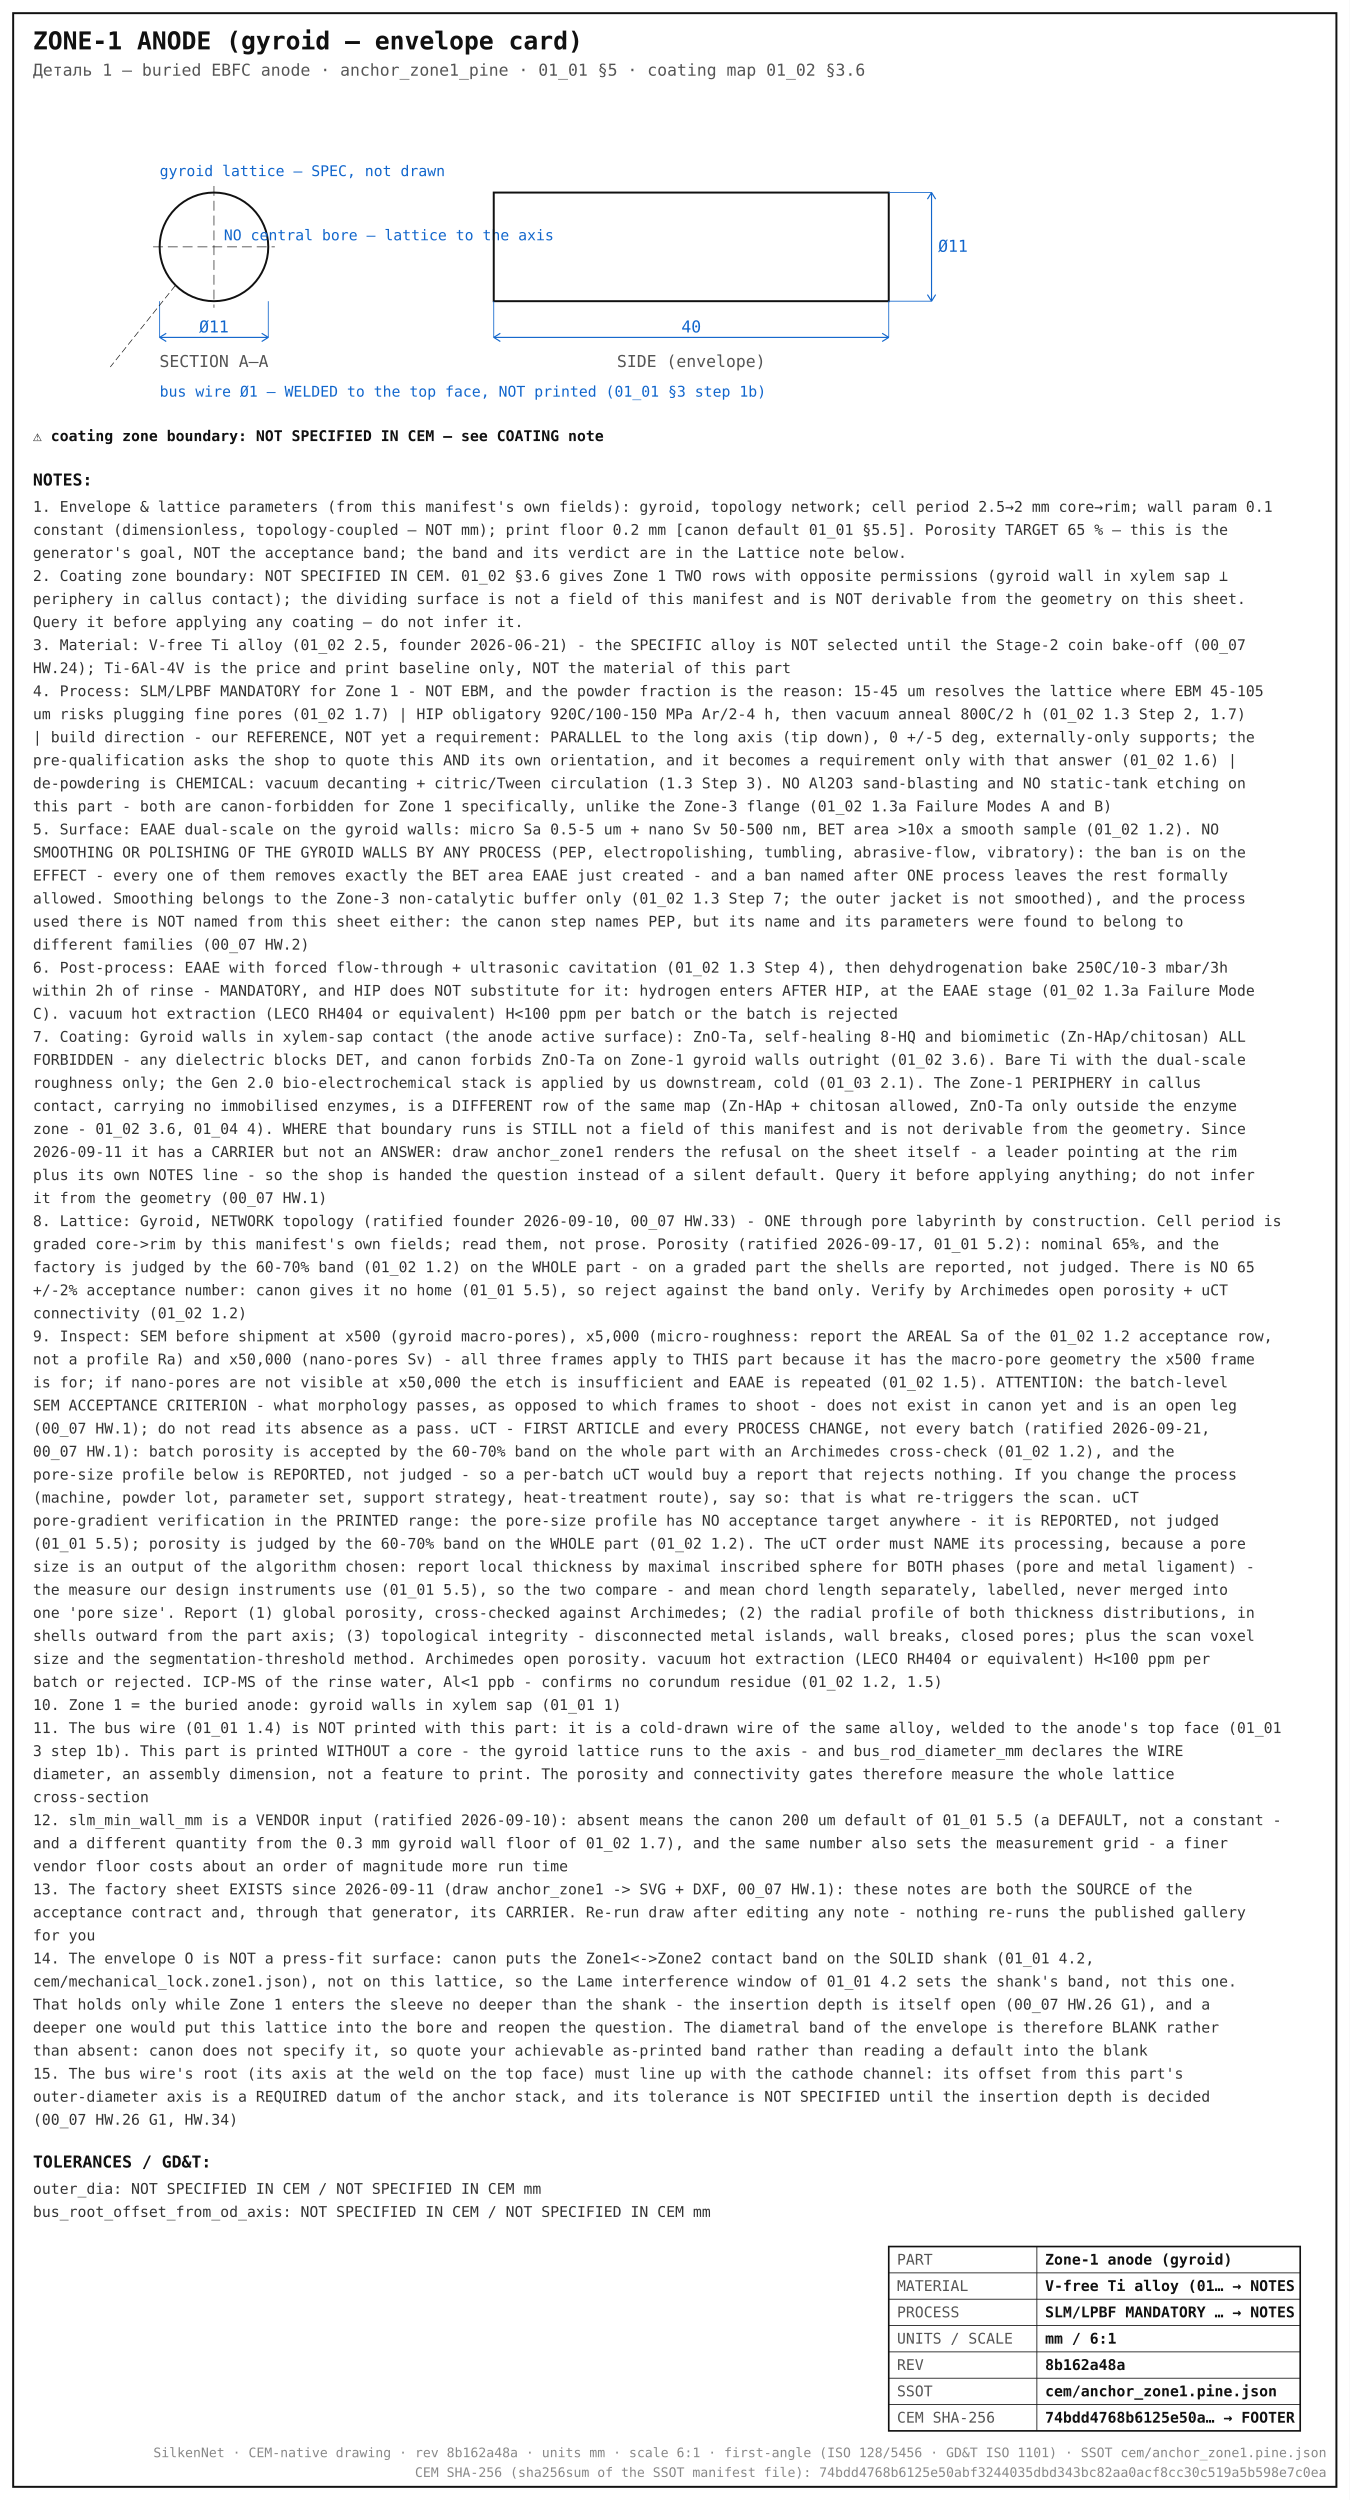
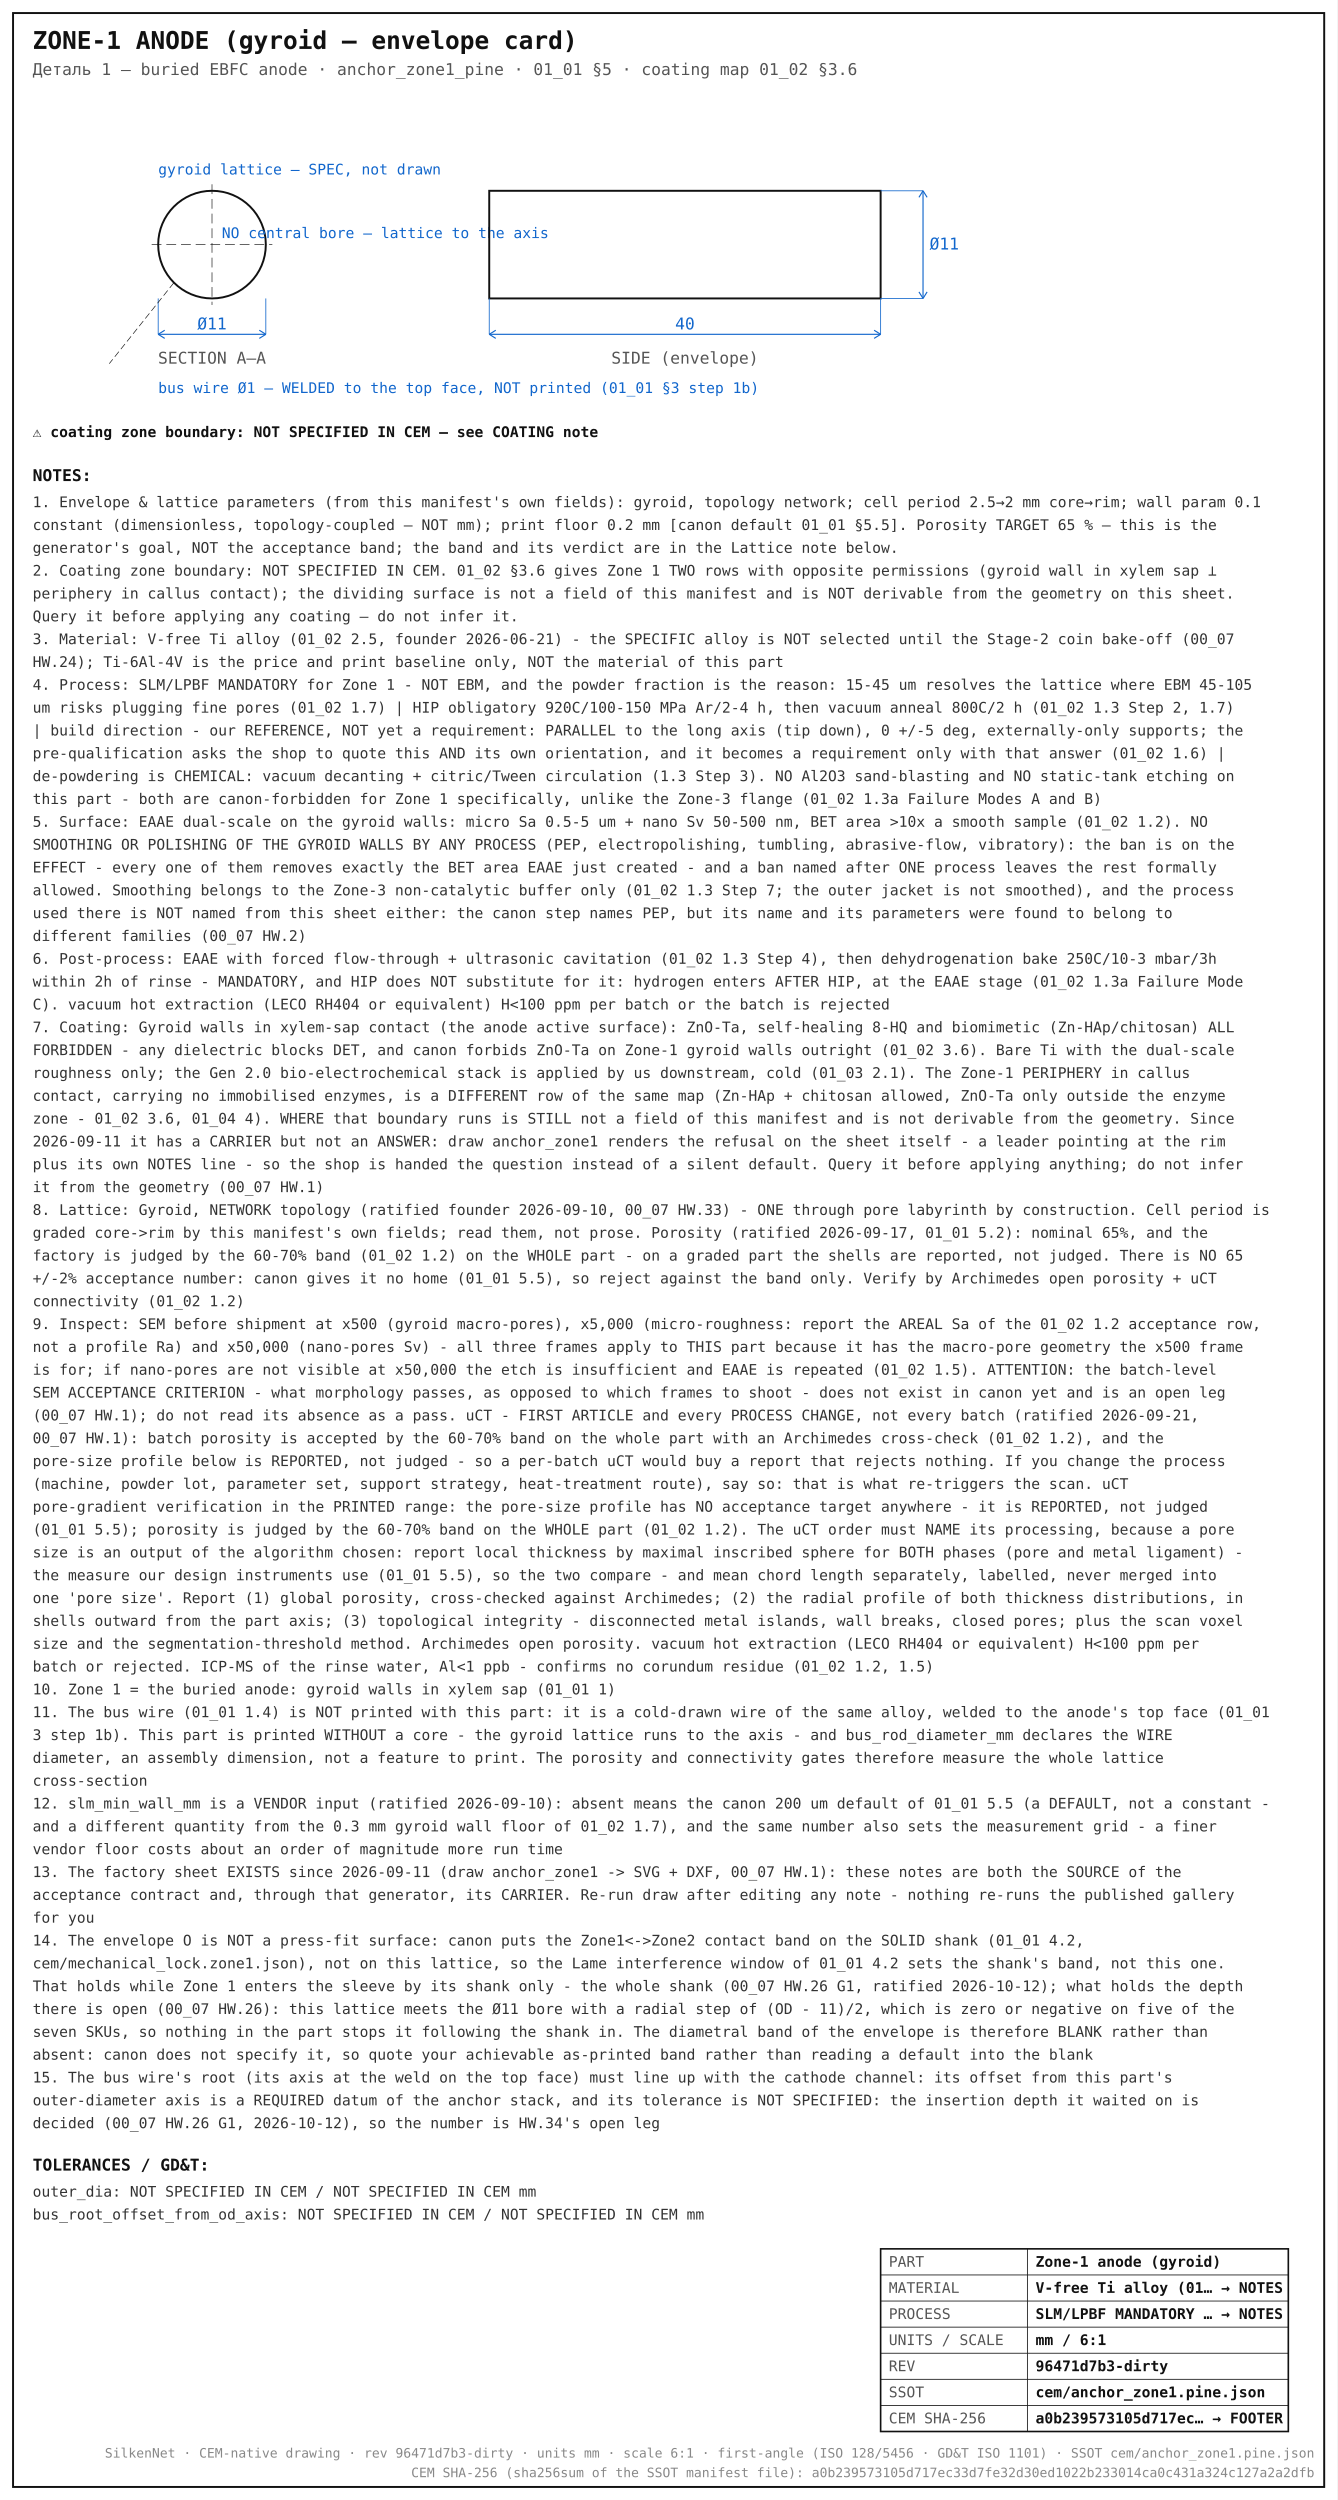
- <svg xmlns="http://www.w3.org/2000/svg" width="820" height="1519" viewBox="0 0 820 1519">
-   <rect x="0" y="0" width="820" height="1519" fill="white" />
-   <rect x="8" y="8" width="804" height="1503" fill="none" stroke="#111" stroke-width="1.2" />
+ <svg xmlns="http://www.w3.org/2000/svg" width="820" height="1533" viewBox="0 0 820 1533">
+   <rect x="0" y="0" width="820" height="1533" fill="white" />
+   <rect x="8" y="8" width="804" height="1517" fill="none" stroke="#111" stroke-width="1.2" />
  <text x="20" y="30" font-family="monospace" font-size="15" text-anchor="start" fill="#111" font-weight="bold">ZONE-1 ANODE  (gyroid — envelope card)</text>
  <text x="20" y="46" font-family="monospace" font-size="10" text-anchor="start" fill="#555" font-weight="normal">Деталь 1 — buried EBFC anode · anchor_zone1_pine · 01_01 §5 · coating map 01_02 §3.6</text>
  <circle cx="130" cy="150" r="33" fill="none" stroke="#111" stroke-width="1.2" />
  <line x1="93" y1="150" x2="167" y2="150" stroke="#111" stroke-width="0.4" stroke-dasharray="6 3" />
  <line x1="130" y1="113" x2="130" y2="187" stroke="#111" stroke-width="0.4" stroke-dasharray="6 3" />
  <text x="130" y="223" font-family="monospace" font-size="10" text-anchor="middle" fill="#555" font-weight="normal">SECTION A–A</text>
  <line x1="97" y1="183" x2="97" y2="205" stroke="#1166cc" stroke-width="0.5" />
  <line x1="163" y1="183" x2="163" y2="205" stroke="#1166cc" stroke-width="0.5" />
  <line x1="97" y1="205" x2="163" y2="205" stroke="#1166cc" stroke-width="0.7" />
  <line x1="97" y1="205" x2="101" y2="202.5" stroke="#1166cc" stroke-width="0.7" />
  <line x1="97" y1="205" x2="101" y2="207.5" stroke="#1166cc" stroke-width="0.7" />
  <line x1="163" y1="205" x2="159" y2="202.5" stroke="#1166cc" stroke-width="0.7" />
  <line x1="163" y1="205" x2="159" y2="207.5" stroke="#1166cc" stroke-width="0.7" />
  <text x="130" y="202" font-family="monospace" font-size="10" text-anchor="middle" fill="#1166cc" font-weight="normal">Ø11</text>
  <text x="136" y="146" font-family="monospace" font-size="9" text-anchor="start" fill="#1166cc" font-weight="normal">NO central bore — lattice to the axis</text>
  <text x="97" y="241" font-family="monospace" font-size="9" text-anchor="start" fill="#1166cc" font-weight="normal">bus wire Ø1 — WELDED to the top face, NOT printed (01_01 §3 step 1b)</text>
  <text x="97" y="107" font-family="monospace" font-size="9" text-anchor="start" fill="#1166cc" font-weight="normal">gyroid lattice — SPEC, not drawn</text>
  <line x1="106.57" y1="173.43" x2="67" y2="223" stroke="#111" stroke-width="0.4" stroke-dasharray="4 2" />
  <text x="20" y="268" font-family="monospace" font-size="9" text-anchor="start" fill="#111" font-weight="bold">⚠ coating zone boundary: NOT SPECIFIED IN CEM — see COATING note</text>
  <rect x="300" y="117" width="240" height="66" fill="none" stroke="#111" stroke-width="1.2" />
  <text x="420" y="223" font-family="monospace" font-size="10" text-anchor="middle" fill="#555" font-weight="normal">SIDE (envelope)</text>
  <line x1="300" y1="183" x2="300" y2="205" stroke="#1166cc" stroke-width="0.5" />
  <line x1="540" y1="183" x2="540" y2="205" stroke="#1166cc" stroke-width="0.5" />
  <line x1="300" y1="205" x2="540" y2="205" stroke="#1166cc" stroke-width="0.7" />
  <line x1="300" y1="205" x2="304" y2="202.5" stroke="#1166cc" stroke-width="0.7" />
  <line x1="300" y1="205" x2="304" y2="207.5" stroke="#1166cc" stroke-width="0.7" />
  <line x1="540" y1="205" x2="536" y2="202.5" stroke="#1166cc" stroke-width="0.7" />
  <line x1="540" y1="205" x2="536" y2="207.5" stroke="#1166cc" stroke-width="0.7" />
  <text x="420" y="202" font-family="monospace" font-size="10" text-anchor="middle" fill="#1166cc" font-weight="normal">40</text>
  <line x1="540" y1="117" x2="566" y2="117" stroke="#1166cc" stroke-width="0.5" />
  <line x1="540" y1="183" x2="566" y2="183" stroke="#1166cc" stroke-width="0.5" />
  <line x1="566" y1="117" x2="566" y2="183" stroke="#1166cc" stroke-width="0.7" />
  <line x1="566" y1="117" x2="563.5" y2="121" stroke="#1166cc" stroke-width="0.7" />
  <line x1="566" y1="117" x2="568.5" y2="121" stroke="#1166cc" stroke-width="0.7" />
  <line x1="566" y1="183" x2="563.5" y2="179" stroke="#1166cc" stroke-width="0.7" />
  <line x1="566" y1="183" x2="568.5" y2="179" stroke="#1166cc" stroke-width="0.7" />
  <text x="570" y="153" font-family="monospace" font-size="10" text-anchor="start" fill="#1166cc" font-weight="normal">Ø11</text>
  <text x="20" y="295" font-family="monospace" font-size="10" text-anchor="start" fill="#111" font-weight="bold">NOTES:</text>
  <text x="20" y="311" font-family="monospace" font-size="9" text-anchor="start" fill="#333" font-weight="normal">1. Envelope &amp; lattice parameters (from this manifest's own fields): gyroid, topology network; cell period 2.5→2 mm core→rim; wall param 0.1</text>
  <text x="20" y="325" font-family="monospace" font-size="9" text-anchor="start" fill="#333" font-weight="normal">   constant (dimensionless, topology-coupled — NOT mm); print floor 0.2 mm [canon default 01_01 §5.5]. Porosity TARGET 65 % — this is the</text>
  <text x="20" y="339" font-family="monospace" font-size="9" text-anchor="start" fill="#333" font-weight="normal">   generator's goal, NOT the acceptance band; the band and its verdict are in the Lattice note below.</text>
  <text x="20" y="353" font-family="monospace" font-size="9" text-anchor="start" fill="#333" font-weight="normal">2. Coating zone boundary: NOT SPECIFIED IN CEM. 01_02 §3.6 gives Zone 1 TWO rows with opposite permissions (gyroid wall in xylem sap ⊥</text>
  <text x="20" y="367" font-family="monospace" font-size="9" text-anchor="start" fill="#333" font-weight="normal">   periphery in callus contact); the dividing surface is not a field of this manifest and is NOT derivable from the geometry on this sheet.</text>
  <text x="20" y="381" font-family="monospace" font-size="9" text-anchor="start" fill="#333" font-weight="normal">   Query it before applying any coating — do not infer it.</text>
  <text x="20" y="395" font-family="monospace" font-size="9" text-anchor="start" fill="#333" font-weight="normal">3. Material: V-free Ti alloy (01_02 2.5, founder 2026-06-21) - the SPECIFIC alloy is NOT selected until the Stage-2 coin bake-off (00_07</text>
  <text x="20" y="409" font-family="monospace" font-size="9" text-anchor="start" fill="#333" font-weight="normal">   HW.24); Ti-6Al-4V is the price and print baseline only, NOT the material of this part</text>
  <text x="20" y="423" font-family="monospace" font-size="9" text-anchor="start" fill="#333" font-weight="normal">4. Process: SLM/LPBF MANDATORY for Zone 1 - NOT EBM, and the powder fraction is the reason: 15-45 um resolves the lattice where EBM 45-105</text>
  <text x="20" y="437" font-family="monospace" font-size="9" text-anchor="start" fill="#333" font-weight="normal">   um risks plugging fine pores (01_02 1.7) | HIP obligatory 920C/100-150 MPa Ar/2-4 h, then vacuum anneal 800C/2 h (01_02 1.3 Step 2, 1.7)</text>
  <text x="20" y="451" font-family="monospace" font-size="9" text-anchor="start" fill="#333" font-weight="normal">   | build direction - our REFERENCE, NOT yet a requirement: PARALLEL to the long axis (tip down), 0 +/-5 deg, externally-only supports; the</text>
  <text x="20" y="465" font-family="monospace" font-size="9" text-anchor="start" fill="#333" font-weight="normal">   pre-qualification asks the shop to quote this AND its own orientation, and it becomes a requirement only with that answer (01_02 1.6) |</text>
  <text x="20" y="479" font-family="monospace" font-size="9" text-anchor="start" fill="#333" font-weight="normal">   de-powdering is CHEMICAL: vacuum decanting + citric/Tween circulation (1.3 Step 3). NO Al2O3 sand-blasting and NO static-tank etching on</text>
  <text x="20" y="493" font-family="monospace" font-size="9" text-anchor="start" fill="#333" font-weight="normal">   this part - both are canon-forbidden for Zone 1 specifically, unlike the Zone-3 flange (01_02 1.3a Failure Modes A and B)</text>
  <text x="20" y="507" font-family="monospace" font-size="9" text-anchor="start" fill="#333" font-weight="normal">5. Surface: EAAE dual-scale on the gyroid walls: micro Sa 0.5-5 um + nano Sv 50-500 nm, BET area &gt;10x a smooth sample (01_02 1.2). NO</text>
  <text x="20" y="521" font-family="monospace" font-size="9" text-anchor="start" fill="#333" font-weight="normal">   SMOOTHING OR POLISHING OF THE GYROID WALLS BY ANY PROCESS (PEP, electropolishing, tumbling, abrasive-flow, vibratory): the ban is on the</text>
  <text x="20" y="535" font-family="monospace" font-size="9" text-anchor="start" fill="#333" font-weight="normal">   EFFECT - every one of them removes exactly the BET area EAAE just created - and a ban named after ONE process leaves the rest formally</text>
  <text x="20" y="549" font-family="monospace" font-size="9" text-anchor="start" fill="#333" font-weight="normal">   allowed. Smoothing belongs to the Zone-3 non-catalytic buffer only (01_02 1.3 Step 7; the outer jacket is not smoothed), and the process</text>
  <text x="20" y="563" font-family="monospace" font-size="9" text-anchor="start" fill="#333" font-weight="normal">   used there is NOT named from this sheet either: the canon step names PEP, but its name and its parameters were found to belong to</text>
  <text x="20" y="577" font-family="monospace" font-size="9" text-anchor="start" fill="#333" font-weight="normal">   different families (00_07 HW.2)</text>
  <text x="20" y="591" font-family="monospace" font-size="9" text-anchor="start" fill="#333" font-weight="normal">6. Post-process: EAAE with forced flow-through + ultrasonic cavitation (01_02 1.3 Step 4), then dehydrogenation bake 250C/10-3 mbar/3h</text>
  <text x="20" y="605" font-family="monospace" font-size="9" text-anchor="start" fill="#333" font-weight="normal">   within 2h of rinse - MANDATORY, and HIP does NOT substitute for it: hydrogen enters AFTER HIP, at the EAAE stage (01_02 1.3a Failure Mode</text>
  <text x="20" y="619" font-family="monospace" font-size="9" text-anchor="start" fill="#333" font-weight="normal">   C). vacuum hot extraction (LECO RH404 or equivalent) H&lt;100 ppm per batch or the batch is rejected</text>
  <text x="20" y="633" font-family="monospace" font-size="9" text-anchor="start" fill="#333" font-weight="normal">7. Coating: Gyroid walls in xylem-sap contact (the anode active surface): ZnO-Ta, self-healing 8-HQ and biomimetic (Zn-HAp/chitosan) ALL</text>
  <text x="20" y="647" font-family="monospace" font-size="9" text-anchor="start" fill="#333" font-weight="normal">   FORBIDDEN - any dielectric blocks DET, and canon forbids ZnO-Ta on Zone-1 gyroid walls outright (01_02 3.6). Bare Ti with the dual-scale</text>
  <text x="20" y="661" font-family="monospace" font-size="9" text-anchor="start" fill="#333" font-weight="normal">   roughness only; the Gen 2.0 bio-electrochemical stack is applied by us downstream, cold (01_03 2.1). The Zone-1 PERIPHERY in callus</text>
  <text x="20" y="675" font-family="monospace" font-size="9" text-anchor="start" fill="#333" font-weight="normal">   contact, carrying no immobilised enzymes, is a DIFFERENT row of the same map (Zn-HAp + chitosan allowed, ZnO-Ta only outside the enzyme</text>
  <text x="20" y="689" font-family="monospace" font-size="9" text-anchor="start" fill="#333" font-weight="normal">   zone - 01_02 3.6, 01_04 4). WHERE that boundary runs is STILL not a field of this manifest and is not derivable from the geometry. Since</text>
  <text x="20" y="703" font-family="monospace" font-size="9" text-anchor="start" fill="#333" font-weight="normal">   2026-09-11 it has a CARRIER but not an ANSWER: draw anchor_zone1 renders the refusal on the sheet itself - a leader pointing at the rim</text>
  <text x="20" y="717" font-family="monospace" font-size="9" text-anchor="start" fill="#333" font-weight="normal">   plus its own NOTES line - so the shop is handed the question instead of a silent default. Query it before applying anything; do not infer</text>
  <text x="20" y="731" font-family="monospace" font-size="9" text-anchor="start" fill="#333" font-weight="normal">   it from the geometry (00_07 HW.1)</text>
  <text x="20" y="745" font-family="monospace" font-size="9" text-anchor="start" fill="#333" font-weight="normal">8. Lattice: Gyroid, NETWORK topology (ratified founder 2026-09-10, 00_07 HW.33) - ONE through pore labyrinth by construction. Cell period is</text>
  <text x="20" y="759" font-family="monospace" font-size="9" text-anchor="start" fill="#333" font-weight="normal">   graded core-&gt;rim by this manifest's own fields; read them, not prose. Porosity (ratified 2026-09-17, 01_01 5.2): nominal 65%, and the</text>
  <text x="20" y="773" font-family="monospace" font-size="9" text-anchor="start" fill="#333" font-weight="normal">   factory is judged by the 60-70% band (01_02 1.2) on the WHOLE part - on a graded part the shells are reported, not judged. There is NO 65</text>
  <text x="20" y="787" font-family="monospace" font-size="9" text-anchor="start" fill="#333" font-weight="normal">   +/-2% acceptance number: canon gives it no home (01_01 5.5), so reject against the band only. Verify by Archimedes open porosity + uCT</text>
  <text x="20" y="801" font-family="monospace" font-size="9" text-anchor="start" fill="#333" font-weight="normal">   connectivity (01_02 1.2)</text>
  <text x="20" y="815" font-family="monospace" font-size="9" text-anchor="start" fill="#333" font-weight="normal">9. Inspect: SEM before shipment at x500 (gyroid macro-pores), x5,000 (micro-roughness: report the AREAL Sa of the 01_02 1.2 acceptance row,</text>
  <text x="20" y="829" font-family="monospace" font-size="9" text-anchor="start" fill="#333" font-weight="normal">   not a profile Ra) and x50,000 (nano-pores Sv) - all three frames apply to THIS part because it has the macro-pore geometry the x500 frame</text>
  <text x="20" y="843" font-family="monospace" font-size="9" text-anchor="start" fill="#333" font-weight="normal">   is for; if nano-pores are not visible at x50,000 the etch is insufficient and EAAE is repeated (01_02 1.5). ATTENTION: the batch-level</text>
  <text x="20" y="857" font-family="monospace" font-size="9" text-anchor="start" fill="#333" font-weight="normal">   SEM ACCEPTANCE CRITERION - what morphology passes, as opposed to which frames to shoot - does not exist in canon yet and is an open leg</text>
  <text x="20" y="871" font-family="monospace" font-size="9" text-anchor="start" fill="#333" font-weight="normal">   (00_07 HW.1); do not read its absence as a pass. uCT - FIRST ARTICLE and every PROCESS CHANGE, not every batch (ratified 2026-09-21,</text>
  <text x="20" y="885" font-family="monospace" font-size="9" text-anchor="start" fill="#333" font-weight="normal">   00_07 HW.1): batch porosity is accepted by the 60-70% band on the whole part with an Archimedes cross-check (01_02 1.2), and the</text>
  <text x="20" y="899" font-family="monospace" font-size="9" text-anchor="start" fill="#333" font-weight="normal">   pore-size profile below is REPORTED, not judged - so a per-batch uCT would buy a report that rejects nothing. If you change the process</text>
  <text x="20" y="913" font-family="monospace" font-size="9" text-anchor="start" fill="#333" font-weight="normal">   (machine, powder lot, parameter set, support strategy, heat-treatment route), say so: that is what re-triggers the scan. uCT</text>
  <text x="20" y="927" font-family="monospace" font-size="9" text-anchor="start" fill="#333" font-weight="normal">   pore-gradient verification in the PRINTED range: the pore-size profile has NO acceptance target anywhere - it is REPORTED, not judged</text>
  <text x="20" y="941" font-family="monospace" font-size="9" text-anchor="start" fill="#333" font-weight="normal">   (01_01 5.5); porosity is judged by the 60-70% band on the WHOLE part (01_02 1.2). The uCT order must NAME its processing, because a pore</text>
  <text x="20" y="955" font-family="monospace" font-size="9" text-anchor="start" fill="#333" font-weight="normal">   size is an output of the algorithm chosen: report local thickness by maximal inscribed sphere for BOTH phases (pore and metal ligament) -</text>
  <text x="20" y="969" font-family="monospace" font-size="9" text-anchor="start" fill="#333" font-weight="normal">   the measure our design instruments use (01_01 5.5), so the two compare - and mean chord length separately, labelled, never merged into</text>
  <text x="20" y="983" font-family="monospace" font-size="9" text-anchor="start" fill="#333" font-weight="normal">   one 'pore size'. Report (1) global porosity, cross-checked against Archimedes; (2) the radial profile of both thickness distributions, in</text>
  <text x="20" y="997" font-family="monospace" font-size="9" text-anchor="start" fill="#333" font-weight="normal">   shells outward from the part axis; (3) topological integrity - disconnected metal islands, wall breaks, closed pores; plus the scan voxel</text>
  <text x="20" y="1011" font-family="monospace" font-size="9" text-anchor="start" fill="#333" font-weight="normal">   size and the segmentation-threshold method. Archimedes open porosity. vacuum hot extraction (LECO RH404 or equivalent) H&lt;100 ppm per</text>
  <text x="20" y="1025" font-family="monospace" font-size="9" text-anchor="start" fill="#333" font-weight="normal">   batch or rejected. ICP-MS of the rinse water, Al&lt;1 ppb - confirms no corundum residue (01_02 1.2, 1.5)</text>
  <text x="20" y="1039" font-family="monospace" font-size="9" text-anchor="start" fill="#333" font-weight="normal">10. Zone 1 = the buried anode: gyroid walls in xylem sap (01_01 1)</text>
  <text x="20" y="1053" font-family="monospace" font-size="9" text-anchor="start" fill="#333" font-weight="normal">11. The bus wire (01_01 1.4) is NOT printed with this part: it is a cold-drawn wire of the same alloy, welded to the anode's top face (01_01</text>
  <text x="20" y="1067" font-family="monospace" font-size="9" text-anchor="start" fill="#333" font-weight="normal">   3 step 1b). This part is printed WITHOUT a core - the gyroid lattice runs to the axis - and bus_rod_diameter_mm declares the WIRE</text>
  <text x="20" y="1081" font-family="monospace" font-size="9" text-anchor="start" fill="#333" font-weight="normal">   diameter, an assembly dimension, not a feature to print. The porosity and connectivity gates therefore measure the whole lattice</text>
  <text x="20" y="1095" font-family="monospace" font-size="9" text-anchor="start" fill="#333" font-weight="normal">   cross-section</text>
  <text x="20" y="1109" font-family="monospace" font-size="9" text-anchor="start" fill="#333" font-weight="normal">12. slm_min_wall_mm is a VENDOR input (ratified 2026-09-10): absent means the canon 200 um default of 01_01 5.5 (a DEFAULT, not a constant -</text>
  <text x="20" y="1123" font-family="monospace" font-size="9" text-anchor="start" fill="#333" font-weight="normal">   and a different quantity from the 0.3 mm gyroid wall floor of 01_02 1.7), and the same number also sets the measurement grid - a finer</text>
  <text x="20" y="1137" font-family="monospace" font-size="9" text-anchor="start" fill="#333" font-weight="normal">   vendor floor costs about an order of magnitude more run time</text>
  <text x="20" y="1151" font-family="monospace" font-size="9" text-anchor="start" fill="#333" font-weight="normal">13. The factory sheet EXISTS since 2026-09-11 (draw anchor_zone1 -&gt; SVG + DXF, 00_07 HW.1): these notes are both the SOURCE of the</text>
  <text x="20" y="1165" font-family="monospace" font-size="9" text-anchor="start" fill="#333" font-weight="normal">   acceptance contract and, through that generator, its CARRIER. Re-run draw after editing any note - nothing re-runs the published gallery</text>
  <text x="20" y="1179" font-family="monospace" font-size="9" text-anchor="start" fill="#333" font-weight="normal">   for you</text>
  <text x="20" y="1193" font-family="monospace" font-size="9" text-anchor="start" fill="#333" font-weight="normal">14. The envelope O is NOT a press-fit surface: canon puts the Zone1&lt;-&gt;Zone2 contact band on the SOLID shank (01_01 4.2,</text>
  <text x="20" y="1207" font-family="monospace" font-size="9" text-anchor="start" fill="#333" font-weight="normal">   cem/mechanical_lock.zone1.json), not on this lattice, so the Lame interference window of 01_01 4.2 sets the shank's band, not this one.</text>
-   <text x="20" y="1221" font-family="monospace" font-size="9" text-anchor="start" fill="#333" font-weight="normal">   That holds only while Zone 1 enters the sleeve no deeper than the shank - the insertion depth is itself open (00_07 HW.26 G1), and a</text>
-   <text x="20" y="1235" font-family="monospace" font-size="9" text-anchor="start" fill="#333" font-weight="normal">   deeper one would put this lattice into the bore and reopen the question. The diametral band of the envelope is therefore BLANK rather</text>
-   <text x="20" y="1249" font-family="monospace" font-size="9" text-anchor="start" fill="#333" font-weight="normal">   than absent: canon does not specify it, so quote your achievable as-printed band rather than reading a default into the blank</text>
-   <text x="20" y="1263" font-family="monospace" font-size="9" text-anchor="start" fill="#333" font-weight="normal">15. The bus wire's root (its axis at the weld on the top face) must line up with the cathode channel: its offset from this part's</text>
-   <text x="20" y="1277" font-family="monospace" font-size="9" text-anchor="start" fill="#333" font-weight="normal">   outer-diameter axis is a REQUIRED datum of the anchor stack, and its tolerance is NOT SPECIFIED until the insertion depth is decided</text>
-   <text x="20" y="1291" font-family="monospace" font-size="9" text-anchor="start" fill="#333" font-weight="normal">   (00_07 HW.26 G1, HW.34)</text>
-   <text x="20" y="1317" font-family="monospace" font-size="10" text-anchor="start" fill="#111" font-weight="bold">TOLERANCES / GD&amp;T:</text>
-   <text x="20" y="1333" font-family="monospace" font-size="9" text-anchor="start" fill="#333" font-weight="normal">outer_dia: NOT SPECIFIED IN CEM / NOT SPECIFIED IN CEM mm</text>
-   <text x="20" y="1347" font-family="monospace" font-size="9" text-anchor="start" fill="#333" font-weight="normal">bus_root_offset_from_od_axis: NOT SPECIFIED IN CEM / NOT SPECIFIED IN CEM mm</text>
-   <rect x="540" y="1365" width="250" height="112" fill="none" stroke="#111" stroke-width="1" />
-   <line x1="630" y1="1365" x2="630" y2="1381" stroke="#111" stroke-width="0.5" />
-   <text x="545" y="1376" font-family="monospace" font-size="9" text-anchor="start" fill="#555" font-weight="normal">PART</text>
-   <text x="635" y="1376" font-family="monospace" font-size="9" text-anchor="start" fill="#111" font-weight="bold">Zone-1 anode (gyroid)</text>
-   <line x1="540" y1="1381" x2="790" y2="1381" stroke="#111" stroke-width="0.5" />
-   <line x1="630" y1="1381" x2="630" y2="1397" stroke="#111" stroke-width="0.5" />
-   <text x="545" y="1392" font-family="monospace" font-size="9" text-anchor="start" fill="#555" font-weight="normal">MATERIAL</text>
-   <text x="635" y="1392" font-family="monospace" font-size="9" text-anchor="start" fill="#111" font-weight="bold">V-free Ti alloy (01… → NOTES</text>
-   <line x1="540" y1="1397" x2="790" y2="1397" stroke="#111" stroke-width="0.5" />
-   <line x1="630" y1="1397" x2="630" y2="1413" stroke="#111" stroke-width="0.5" />
-   <text x="545" y="1408" font-family="monospace" font-size="9" text-anchor="start" fill="#555" font-weight="normal">PROCESS</text>
-   <text x="635" y="1408" font-family="monospace" font-size="9" text-anchor="start" fill="#111" font-weight="bold">SLM/LPBF MANDATORY … → NOTES</text>
-   <line x1="540" y1="1413" x2="790" y2="1413" stroke="#111" stroke-width="0.5" />
-   <line x1="630" y1="1413" x2="630" y2="1429" stroke="#111" stroke-width="0.5" />
-   <text x="545" y="1424" font-family="monospace" font-size="9" text-anchor="start" fill="#555" font-weight="normal">UNITS / SCALE</text>
-   <text x="635" y="1424" font-family="monospace" font-size="9" text-anchor="start" fill="#111" font-weight="bold">mm / 6:1</text>
-   <line x1="540" y1="1429" x2="790" y2="1429" stroke="#111" stroke-width="0.5" />
-   <line x1="630" y1="1429" x2="630" y2="1445" stroke="#111" stroke-width="0.5" />
-   <text x="545" y="1440" font-family="monospace" font-size="9" text-anchor="start" fill="#555" font-weight="normal">REV</text>
-   <text x="635" y="1440" font-family="monospace" font-size="9" text-anchor="start" fill="#111" font-weight="bold">8b162a48a</text>
-   <line x1="540" y1="1445" x2="790" y2="1445" stroke="#111" stroke-width="0.5" />
-   <line x1="630" y1="1445" x2="630" y2="1461" stroke="#111" stroke-width="0.5" />
-   <text x="545" y="1456" font-family="monospace" font-size="9" text-anchor="start" fill="#555" font-weight="normal">SSOT</text>
-   <text x="635" y="1456" font-family="monospace" font-size="9" text-anchor="start" fill="#111" font-weight="bold">cem/anchor_zone1.pine.json</text>
-   <line x1="540" y1="1461" x2="790" y2="1461" stroke="#111" stroke-width="0.5" />
-   <line x1="630" y1="1461" x2="630" y2="1477" stroke="#111" stroke-width="0.5" />
-   <text x="545" y="1472" font-family="monospace" font-size="9" text-anchor="start" fill="#555" font-weight="normal">CEM SHA-256</text>
-   <text x="635" y="1472" font-family="monospace" font-size="9" text-anchor="start" fill="#111" font-weight="bold">74bdd4768b6125e50a… → FOOTER</text>
-   <text x="806" y="1493" font-family="monospace" font-size="8" text-anchor="end" fill="#888" font-weight="normal">SilkenNet · CEM-native drawing · rev 8b162a48a · units mm · scale 6:1 · first-angle (ISO 128/5456 · GD&amp;T ISO 1101) · SSOT cem/anchor_zone1.pine.json</text>
-   <text x="806" y="1505" font-family="monospace" font-size="8" text-anchor="end" fill="#888" font-weight="normal">CEM SHA-256 (sha256sum of the SSOT manifest file): 74bdd4768b6125e50abf3244035dbd343bc82aa0acf8cc30c519a5b598e7c0ea</text>
+   <text x="20" y="1221" font-family="monospace" font-size="9" text-anchor="start" fill="#333" font-weight="normal">   That holds while Zone 1 enters the sleeve by its shank only - the whole shank (00_07 HW.26 G1, ratified 2026-10-12); what holds the depth</text>
+   <text x="20" y="1235" font-family="monospace" font-size="9" text-anchor="start" fill="#333" font-weight="normal">   there is open (00_07 HW.26): this lattice meets the Ø11 bore with a radial step of (OD - 11)/2, which is zero or negative on five of the</text>
+   <text x="20" y="1249" font-family="monospace" font-size="9" text-anchor="start" fill="#333" font-weight="normal">   seven SKUs, so nothing in the part stops it following the shank in. The diametral band of the envelope is therefore BLANK rather than</text>
+   <text x="20" y="1263" font-family="monospace" font-size="9" text-anchor="start" fill="#333" font-weight="normal">   absent: canon does not specify it, so quote your achievable as-printed band rather than reading a default into the blank</text>
+   <text x="20" y="1277" font-family="monospace" font-size="9" text-anchor="start" fill="#333" font-weight="normal">15. The bus wire's root (its axis at the weld on the top face) must line up with the cathode channel: its offset from this part's</text>
+   <text x="20" y="1291" font-family="monospace" font-size="9" text-anchor="start" fill="#333" font-weight="normal">   outer-diameter axis is a REQUIRED datum of the anchor stack, and its tolerance is NOT SPECIFIED: the insertion depth it waited on is</text>
+   <text x="20" y="1305" font-family="monospace" font-size="9" text-anchor="start" fill="#333" font-weight="normal">   decided (00_07 HW.26 G1, 2026-10-12), so the number is HW.34's open leg</text>
+   <text x="20" y="1331" font-family="monospace" font-size="10" text-anchor="start" fill="#111" font-weight="bold">TOLERANCES / GD&amp;T:</text>
+   <text x="20" y="1347" font-family="monospace" font-size="9" text-anchor="start" fill="#333" font-weight="normal">outer_dia: NOT SPECIFIED IN CEM / NOT SPECIFIED IN CEM mm</text>
+   <text x="20" y="1361" font-family="monospace" font-size="9" text-anchor="start" fill="#333" font-weight="normal">bus_root_offset_from_od_axis: NOT SPECIFIED IN CEM / NOT SPECIFIED IN CEM mm</text>
+   <rect x="540" y="1379" width="250" height="112" fill="none" stroke="#111" stroke-width="1" />
+   <line x1="630" y1="1379" x2="630" y2="1395" stroke="#111" stroke-width="0.5" />
+   <text x="545" y="1390" font-family="monospace" font-size="9" text-anchor="start" fill="#555" font-weight="normal">PART</text>
+   <text x="635" y="1390" font-family="monospace" font-size="9" text-anchor="start" fill="#111" font-weight="bold">Zone-1 anode (gyroid)</text>
+   <line x1="540" y1="1395" x2="790" y2="1395" stroke="#111" stroke-width="0.5" />
+   <line x1="630" y1="1395" x2="630" y2="1411" stroke="#111" stroke-width="0.5" />
+   <text x="545" y="1406" font-family="monospace" font-size="9" text-anchor="start" fill="#555" font-weight="normal">MATERIAL</text>
+   <text x="635" y="1406" font-family="monospace" font-size="9" text-anchor="start" fill="#111" font-weight="bold">V-free Ti alloy (01… → NOTES</text>
+   <line x1="540" y1="1411" x2="790" y2="1411" stroke="#111" stroke-width="0.5" />
+   <line x1="630" y1="1411" x2="630" y2="1427" stroke="#111" stroke-width="0.5" />
+   <text x="545" y="1422" font-family="monospace" font-size="9" text-anchor="start" fill="#555" font-weight="normal">PROCESS</text>
+   <text x="635" y="1422" font-family="monospace" font-size="9" text-anchor="start" fill="#111" font-weight="bold">SLM/LPBF MANDATORY … → NOTES</text>
+   <line x1="540" y1="1427" x2="790" y2="1427" stroke="#111" stroke-width="0.5" />
+   <line x1="630" y1="1427" x2="630" y2="1443" stroke="#111" stroke-width="0.5" />
+   <text x="545" y="1438" font-family="monospace" font-size="9" text-anchor="start" fill="#555" font-weight="normal">UNITS / SCALE</text>
+   <text x="635" y="1438" font-family="monospace" font-size="9" text-anchor="start" fill="#111" font-weight="bold">mm / 6:1</text>
+   <line x1="540" y1="1443" x2="790" y2="1443" stroke="#111" stroke-width="0.5" />
+   <line x1="630" y1="1443" x2="630" y2="1459" stroke="#111" stroke-width="0.5" />
+   <text x="545" y="1454" font-family="monospace" font-size="9" text-anchor="start" fill="#555" font-weight="normal">REV</text>
+   <text x="635" y="1454" font-family="monospace" font-size="9" text-anchor="start" fill="#111" font-weight="bold">96471d7b3-dirty</text>
+   <line x1="540" y1="1459" x2="790" y2="1459" stroke="#111" stroke-width="0.5" />
+   <line x1="630" y1="1459" x2="630" y2="1475" stroke="#111" stroke-width="0.5" />
+   <text x="545" y="1470" font-family="monospace" font-size="9" text-anchor="start" fill="#555" font-weight="normal">SSOT</text>
+   <text x="635" y="1470" font-family="monospace" font-size="9" text-anchor="start" fill="#111" font-weight="bold">cem/anchor_zone1.pine.json</text>
+   <line x1="540" y1="1475" x2="790" y2="1475" stroke="#111" stroke-width="0.5" />
+   <line x1="630" y1="1475" x2="630" y2="1491" stroke="#111" stroke-width="0.5" />
+   <text x="545" y="1486" font-family="monospace" font-size="9" text-anchor="start" fill="#555" font-weight="normal">CEM SHA-256</text>
+   <text x="635" y="1486" font-family="monospace" font-size="9" text-anchor="start" fill="#111" font-weight="bold">a0b239573105d717ec… → FOOTER</text>
+   <text x="806" y="1507" font-family="monospace" font-size="8" text-anchor="end" fill="#888" font-weight="normal">SilkenNet · CEM-native drawing · rev 96471d7b3-dirty · units mm · scale 6:1 · first-angle (ISO 128/5456 · GD&amp;T ISO 1101) · SSOT cem/anchor_zone1.pine.json</text>
+   <text x="806" y="1519" font-family="monospace" font-size="8" text-anchor="end" fill="#888" font-weight="normal">CEM SHA-256 (sha256sum of the SSOT manifest file): a0b239573105d717ec33d7fe32d30ed1022b233014ca0c431a324c127a2a2dfb</text>
</svg>
